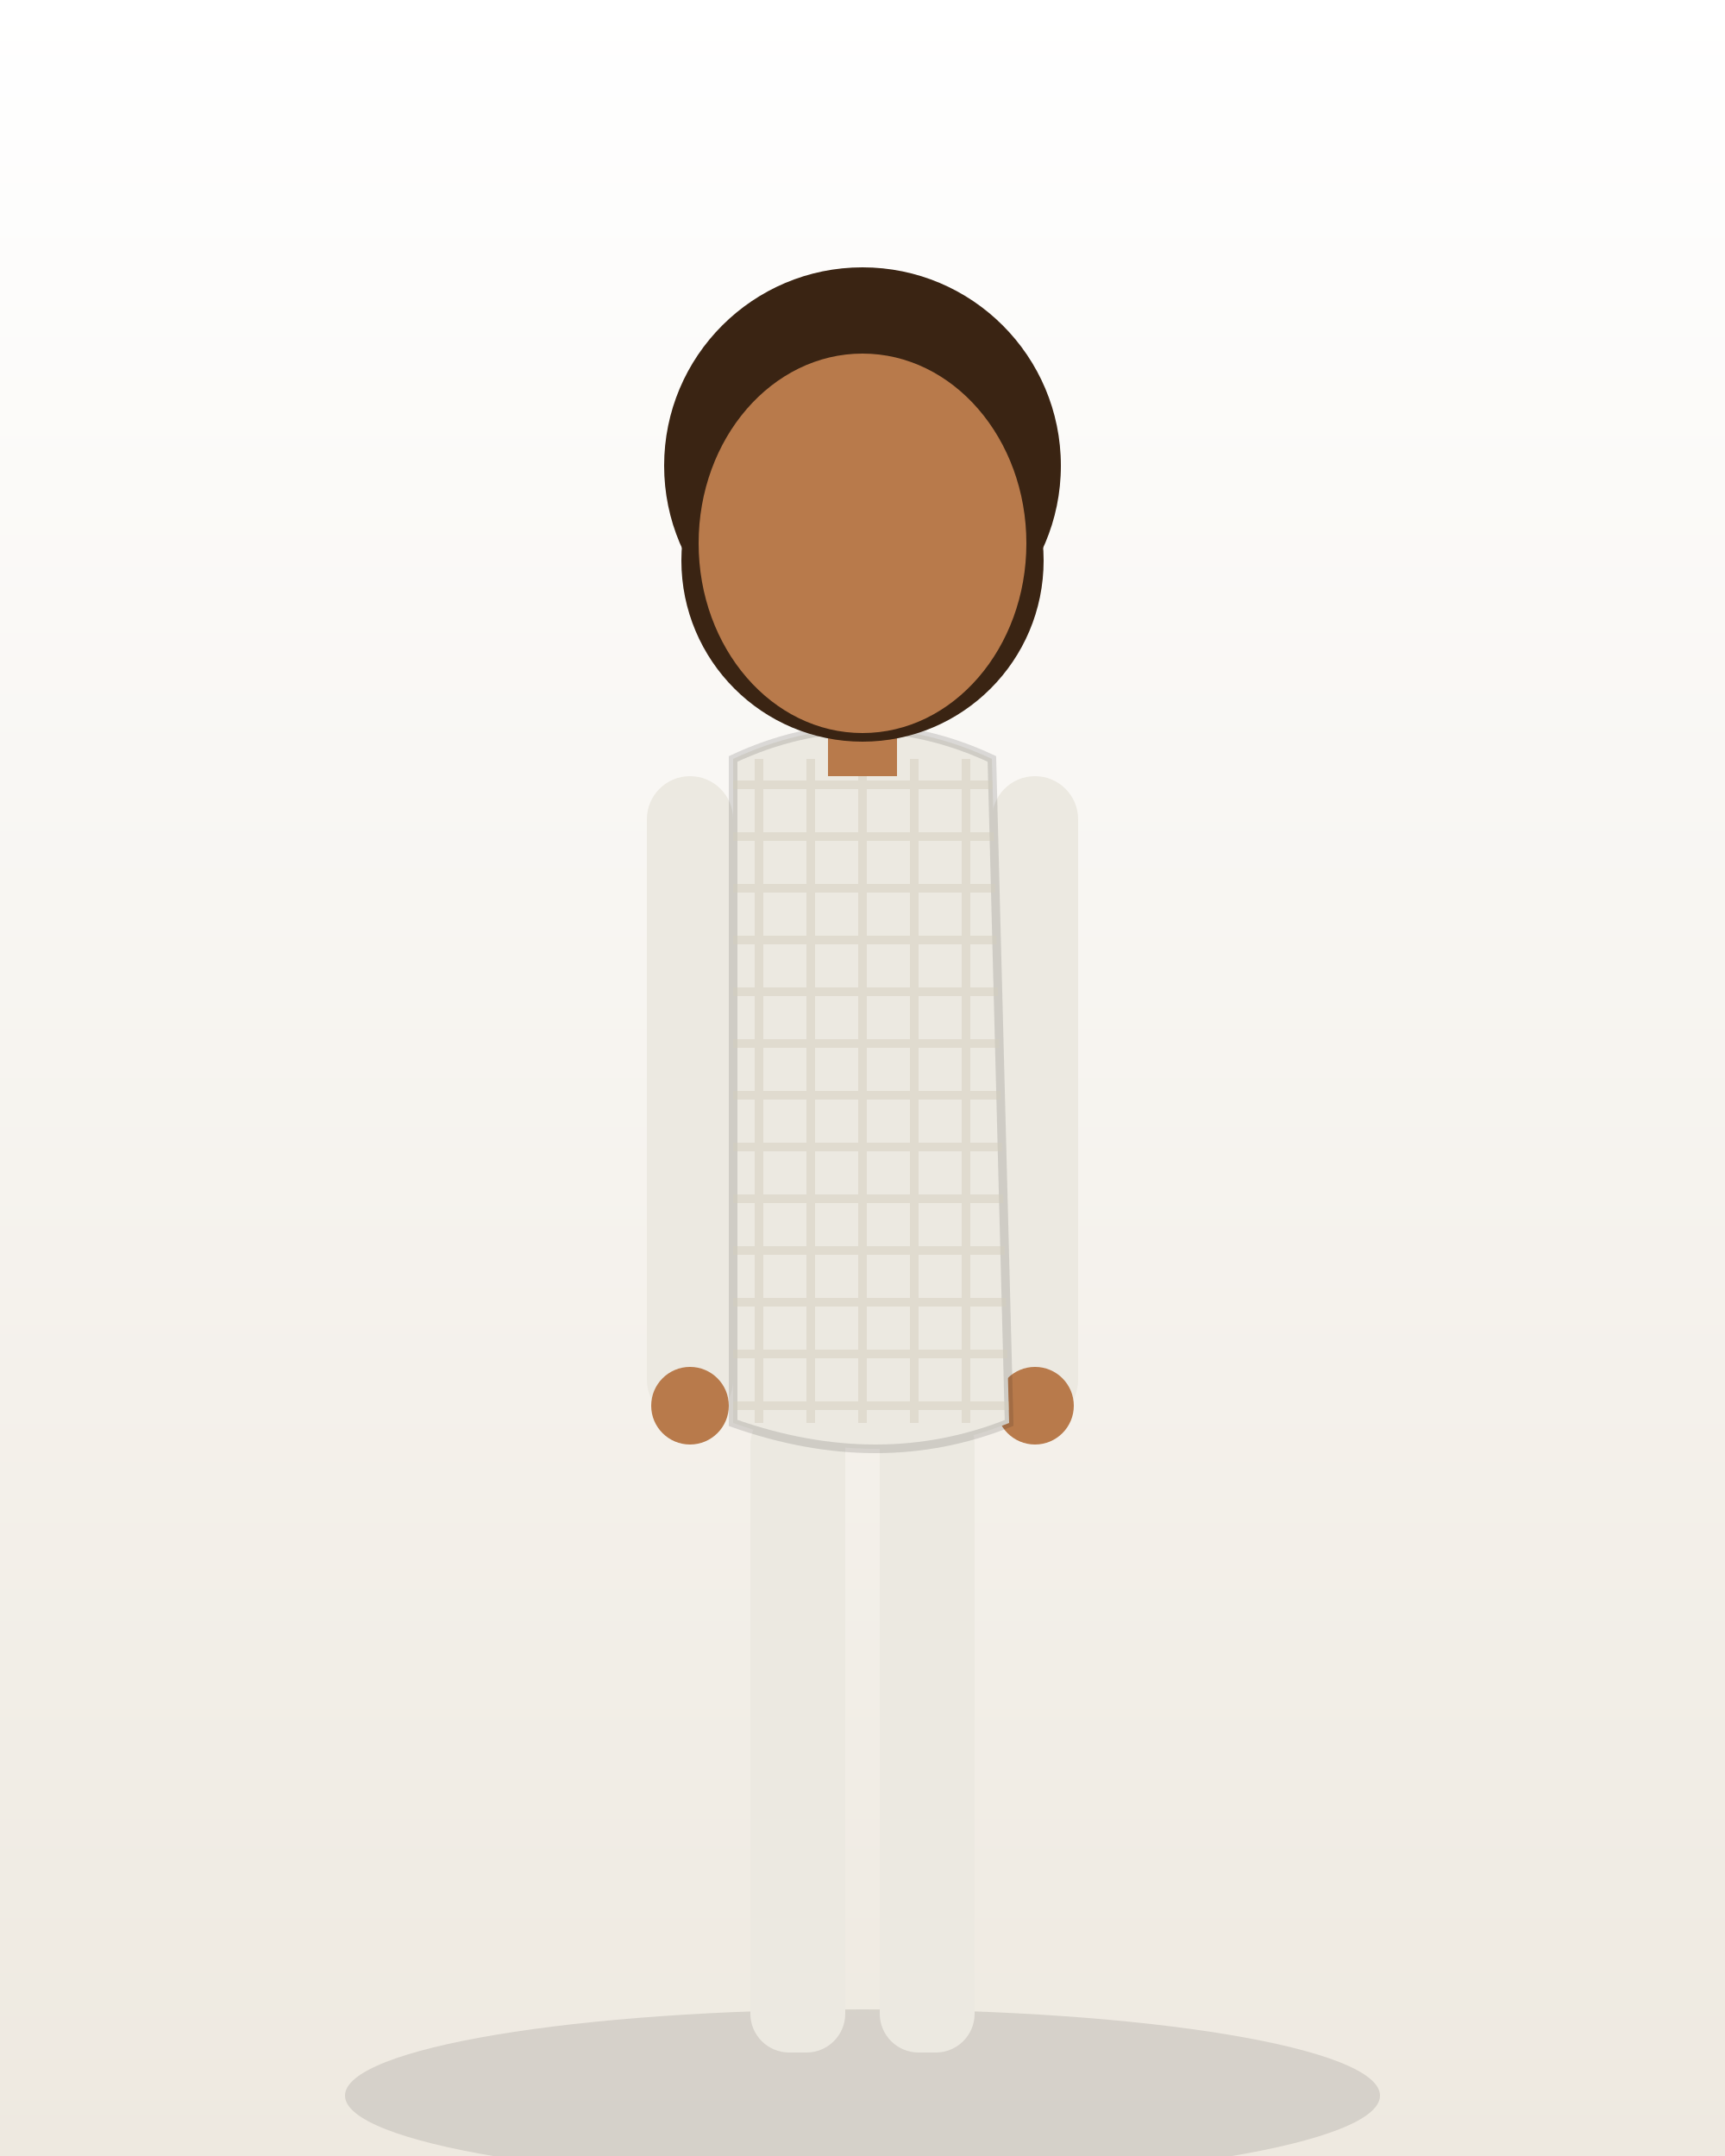
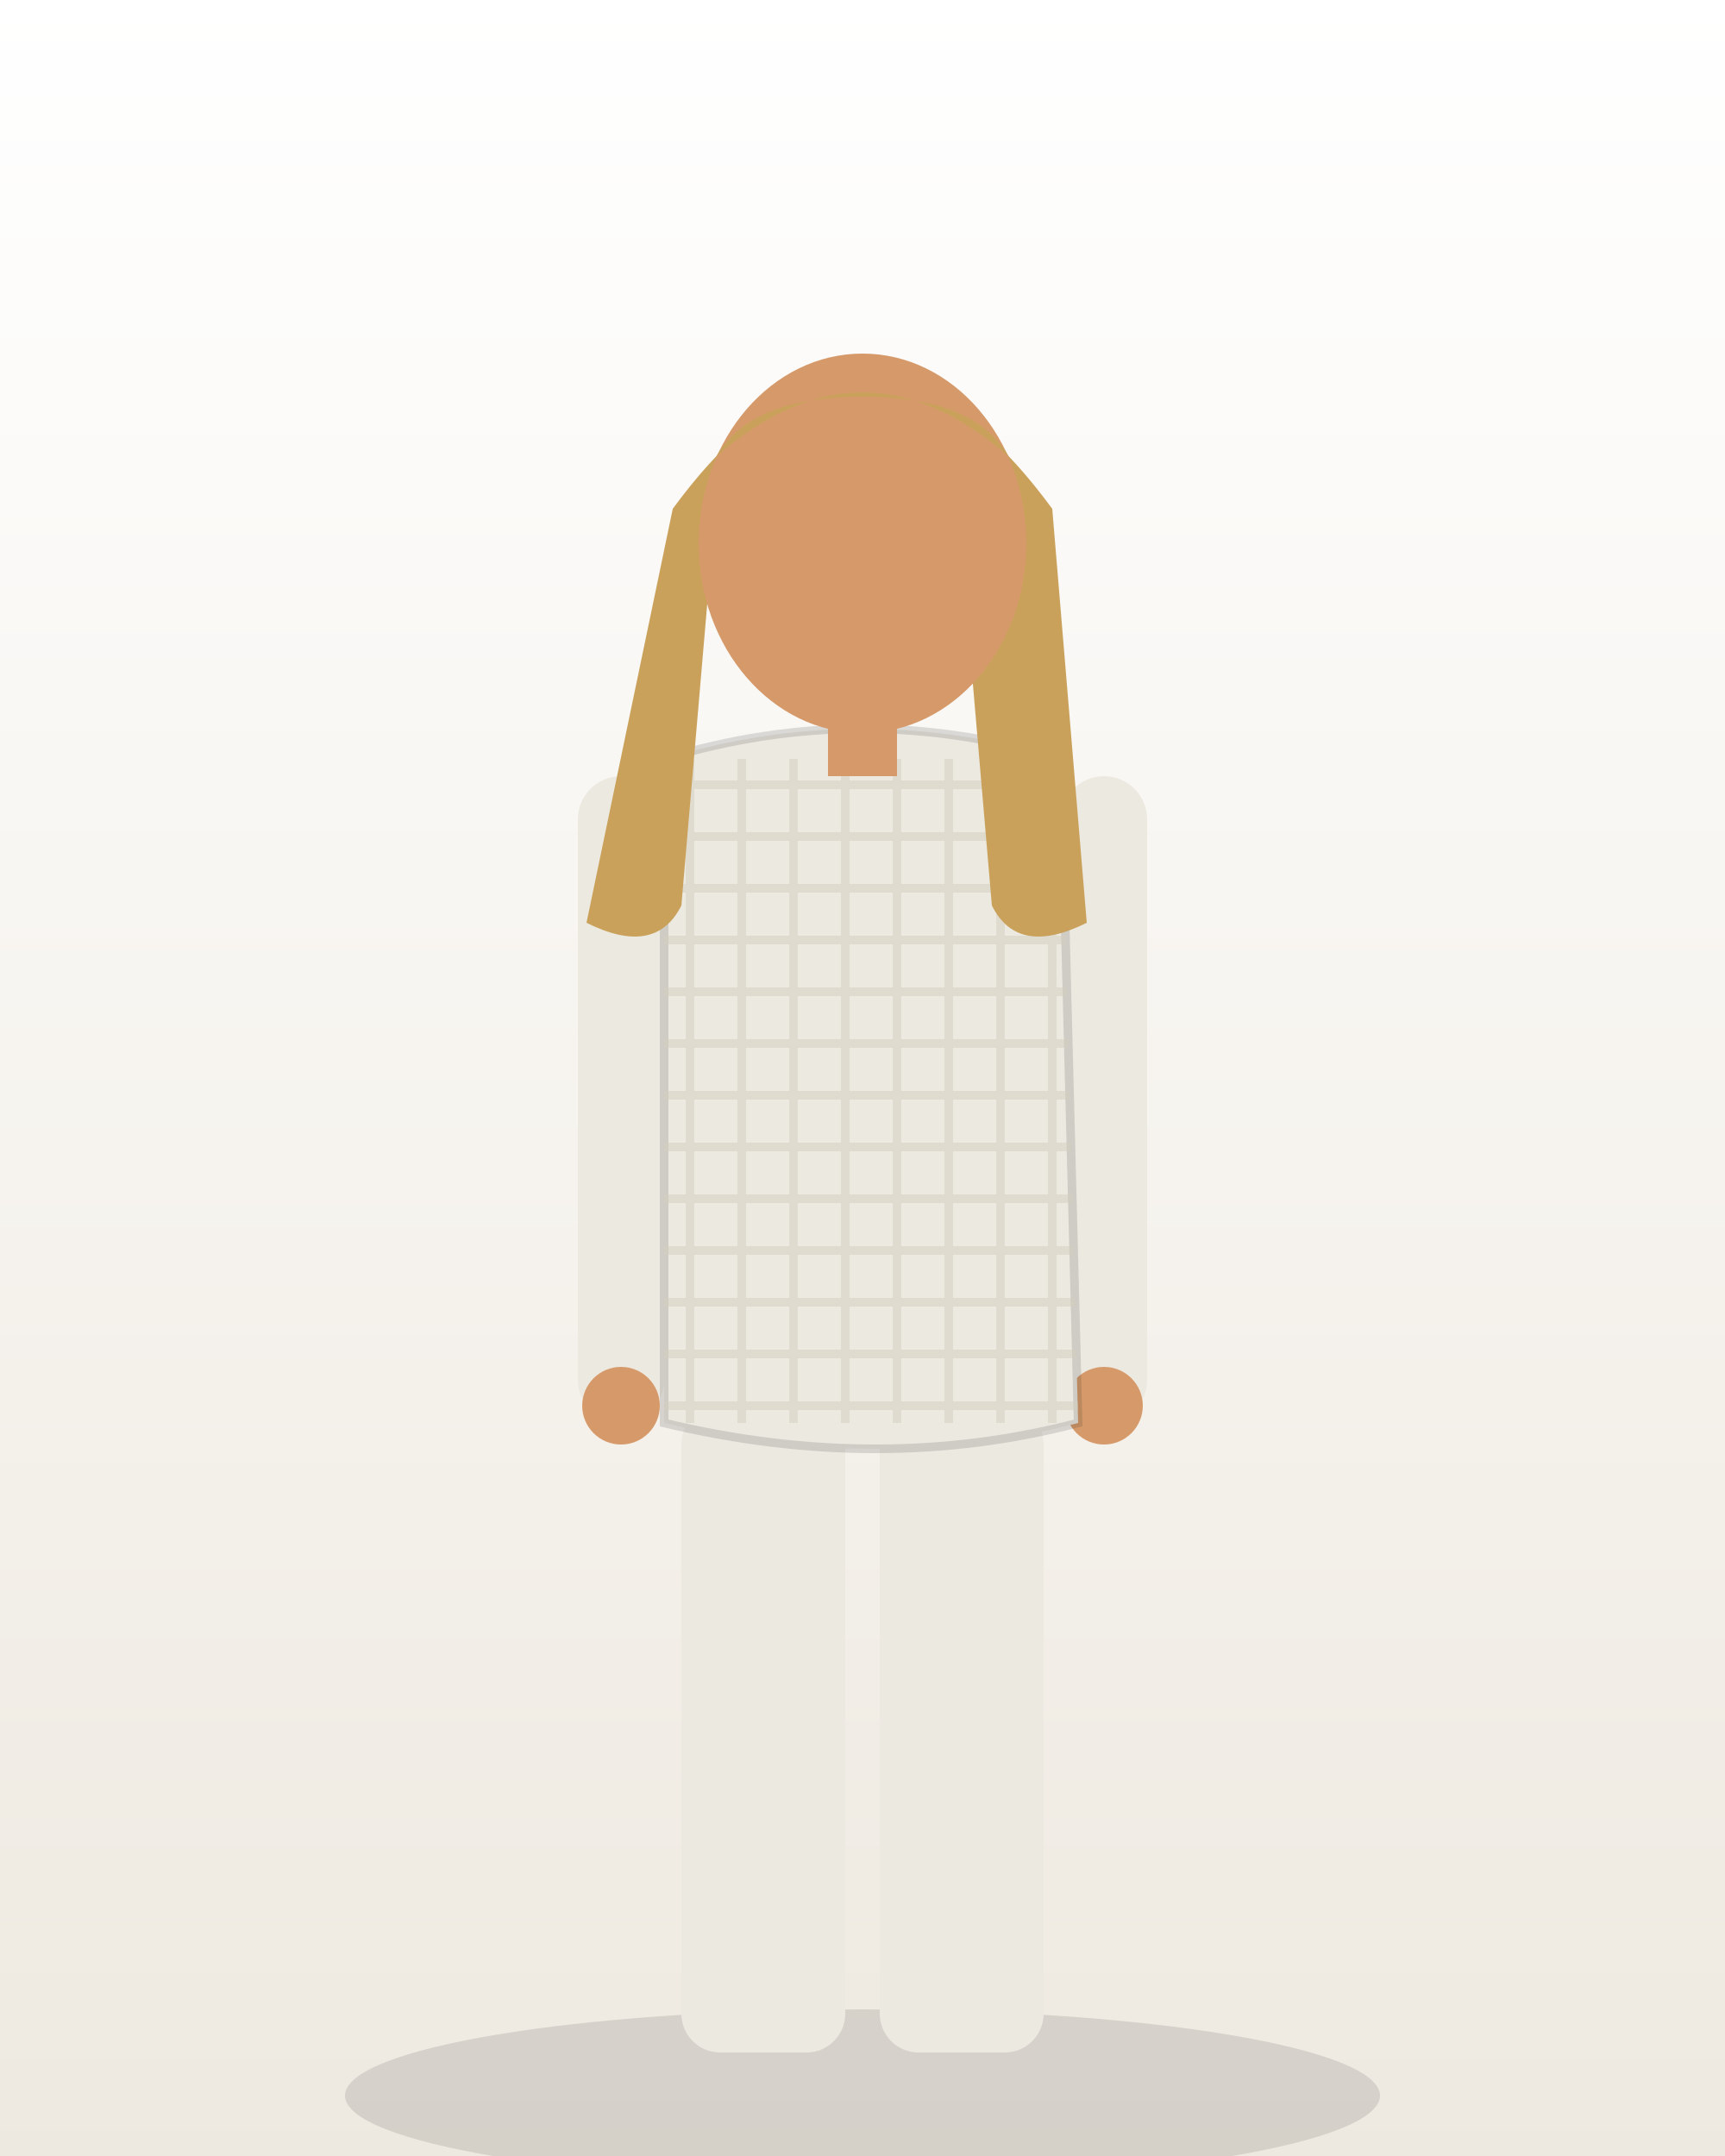
<svg xmlns="http://www.w3.org/2000/svg" width="400" height="500" viewBox="0 0 400 500" role="img" aria-label="White Waffle Set illustration">
  <defs>
    <linearGradient id="g-pj-white-waffle" x1="0" y1="0" x2="0" y2="1">
      <stop offset="0" stop-color="#ffffff" />
      <stop offset="1" stop-color="#eee9e0" />
    </linearGradient>
  </defs>
  <rect width="400" height="500" fill="url(#g-pj-white-waffle)" />
  <ellipse cx="200" cy="486" rx="120" ry="20" fill="#1c1a17" opacity="0.12" />
  <clipPath id="t-pj-white-waffle">
-     <path d="M170 176     q30 -14 60 0     l4 154     q-30 12 -64 0 Z" />
+     <path d="M154 176     q46 -14 92 0     l4 154     q-46 12 -96 0 Z" />
  </clipPath>
-   <rect x="174" y="326" width="22" height="150" rx="9" fill="#ECE9E1" />
-   <rect x="204" y="326" width="22" height="150" rx="9" fill="#ECE9E1" />
-   <rect x="150" y="180" width="20" height="150" rx="10" fill="#ECE9E1" />
-   <rect x="230" y="180" width="20" height="150" rx="10" fill="#ECE9E1" />
-   <circle cx="160" cy="326" r="9" fill="#B87A4B" />
-   <circle cx="240" cy="326" r="9" fill="#B87A4B" />
-   <path d="M170 176     q30 -14 60 0     l4 154     q-30 12 -64 0 Z" fill="#ECE9E1" stroke="#1c1a17" stroke-opacity="0.14" stroke-width="2" />
+   <rect x="158" y="326" width="38" height="150" rx="9" fill="#ECE9E1" />
+   <rect x="204" y="326" width="38" height="150" rx="9" fill="#ECE9E1" />
+   <rect x="134" y="180" width="20" height="150" rx="10" fill="#ECE9E1" />
+   <rect x="246" y="180" width="20" height="150" rx="10" fill="#ECE9E1" />
+   <circle cx="144" cy="326" r="9" fill="#D69A6A" />
+   <circle cx="256" cy="326" r="9" fill="#D69A6A" />
+   <path d="M154 176     q46 -14 92 0     l4 154     q-46 12 -96 0 Z" fill="#ECE9E1" stroke="#1c1a17" stroke-opacity="0.14" stroke-width="2" />
  <g clip-path="url(#t-pj-white-waffle)">
    <g stroke="#D4CDBE" stroke-width="2" opacity="0.5">
-       <line x1="176" y1="176" x2="176" y2="330" />
-       <line x1="188" y1="176" x2="188" y2="330" />
-       <line x1="200" y1="176" x2="200" y2="330" />
-       <line x1="212" y1="176" x2="212" y2="330" />
-       <line x1="224" y1="176" x2="224" y2="330" />
-       <line x1="170" y1="182" x2="234" y2="182" />
-       <line x1="170" y1="194" x2="234" y2="194" />
-       <line x1="170" y1="206" x2="234" y2="206" />
-       <line x1="170" y1="218" x2="234" y2="218" />
-       <line x1="170" y1="230" x2="234" y2="230" />
-       <line x1="170" y1="242" x2="234" y2="242" />
-       <line x1="170" y1="254" x2="234" y2="254" />
-       <line x1="170" y1="266" x2="234" y2="266" />
-       <line x1="170" y1="278" x2="234" y2="278" />
-       <line x1="170" y1="290" x2="234" y2="290" />
-       <line x1="170" y1="302" x2="234" y2="302" />
-       <line x1="170" y1="314" x2="234" y2="314" />
-       <line x1="170" y1="326" x2="234" y2="326" />
+       <line x1="160" y1="176" x2="160" y2="330" />
+       <line x1="172" y1="176" x2="172" y2="330" />
+       <line x1="184" y1="176" x2="184" y2="330" />
+       <line x1="196" y1="176" x2="196" y2="330" />
+       <line x1="208" y1="176" x2="208" y2="330" />
+       <line x1="220" y1="176" x2="220" y2="330" />
+       <line x1="232" y1="176" x2="232" y2="330" />
+       <line x1="244" y1="176" x2="244" y2="330" />
+       <line x1="154" y1="182" x2="250" y2="182" />
+       <line x1="154" y1="194" x2="250" y2="194" />
+       <line x1="154" y1="206" x2="250" y2="206" />
+       <line x1="154" y1="218" x2="250" y2="218" />
+       <line x1="154" y1="230" x2="250" y2="230" />
+       <line x1="154" y1="242" x2="250" y2="242" />
+       <line x1="154" y1="254" x2="250" y2="254" />
+       <line x1="154" y1="266" x2="250" y2="266" />
+       <line x1="154" y1="278" x2="250" y2="278" />
+       <line x1="154" y1="290" x2="250" y2="290" />
+       <line x1="154" y1="302" x2="250" y2="302" />
+       <line x1="154" y1="314" x2="250" y2="314" />
+       <line x1="154" y1="326" x2="250" y2="326" />
    </g>
  </g>
-   <rect x="192" y="150" width="16" height="30" fill="#B87A4B" />
-   <circle cx="200" cy="108" r="46" fill="#3A2413" />
-   <circle cx="200" cy="130" r="42" fill="#3A2413" />
-   <ellipse cx="200" cy="126" rx="38" ry="44" fill="#B87A4B" />
+   <rect x="192" y="150" width="16" height="30" fill="#D69A6A" />
+   <path d="M156 118 q44 -60 88 0 l8 96 q-16 8 -22 -4 l-6 -70 q-28 14 -60 0 l-6 70 q-6 12 -22 4 Z" fill="#C9A15A" />
+   <ellipse cx="200" cy="126" rx="38" ry="44" fill="#D69A6A" />
+   <path d="M166 106 q34 -30 68 0 q-8 -14 -34 -14 q-26 0 -34 14 Z" fill="#C9A15A" />
</svg>
